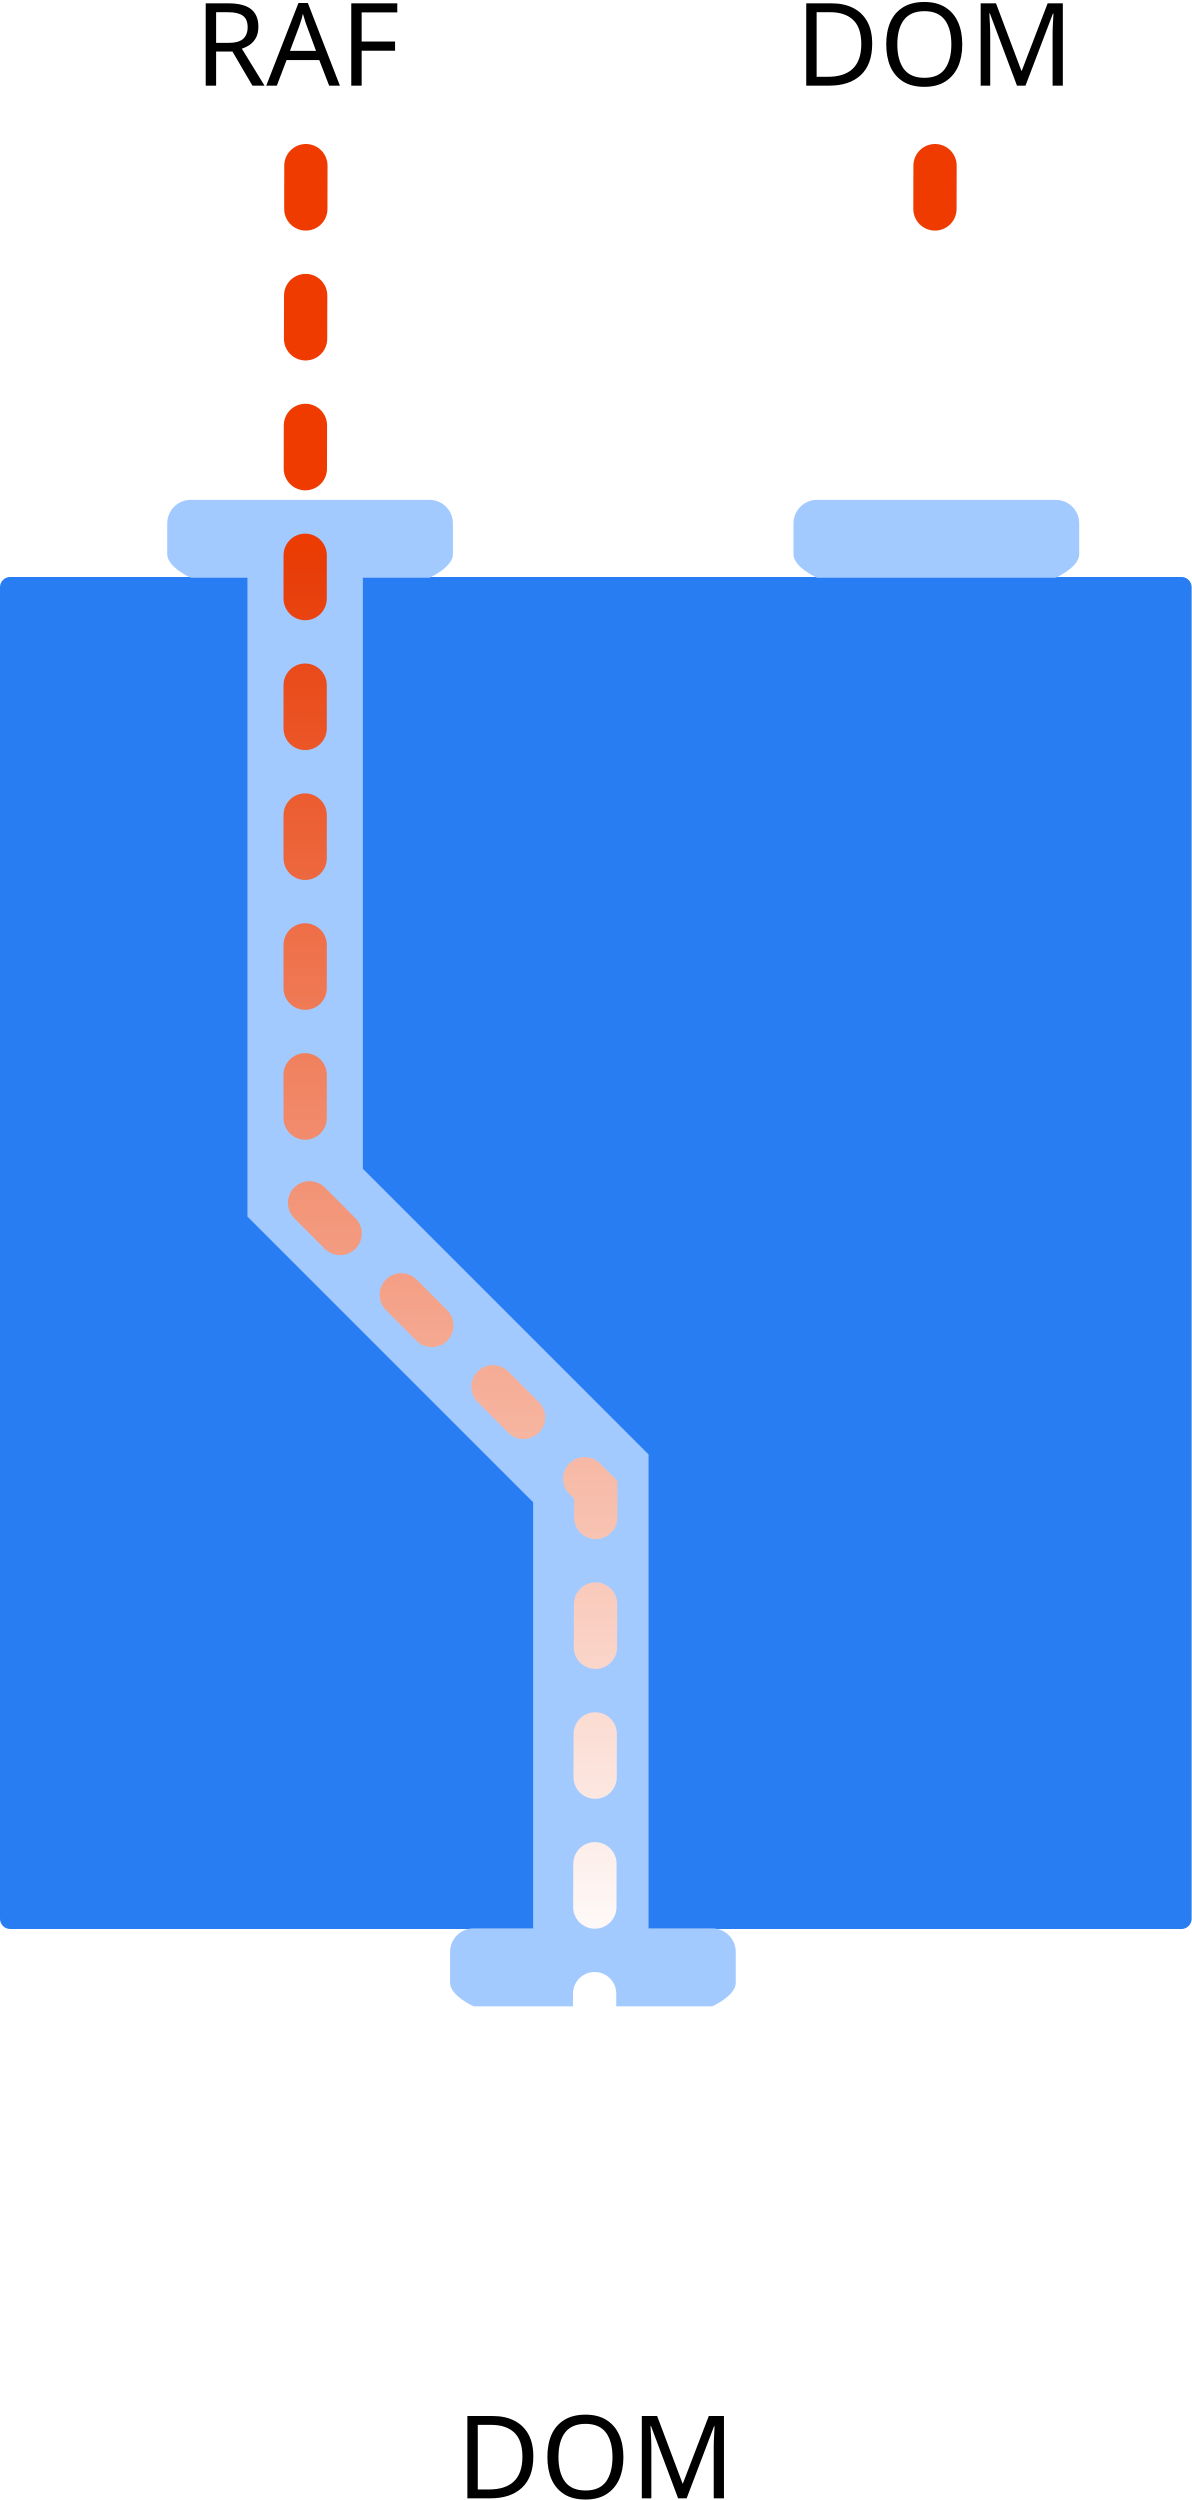
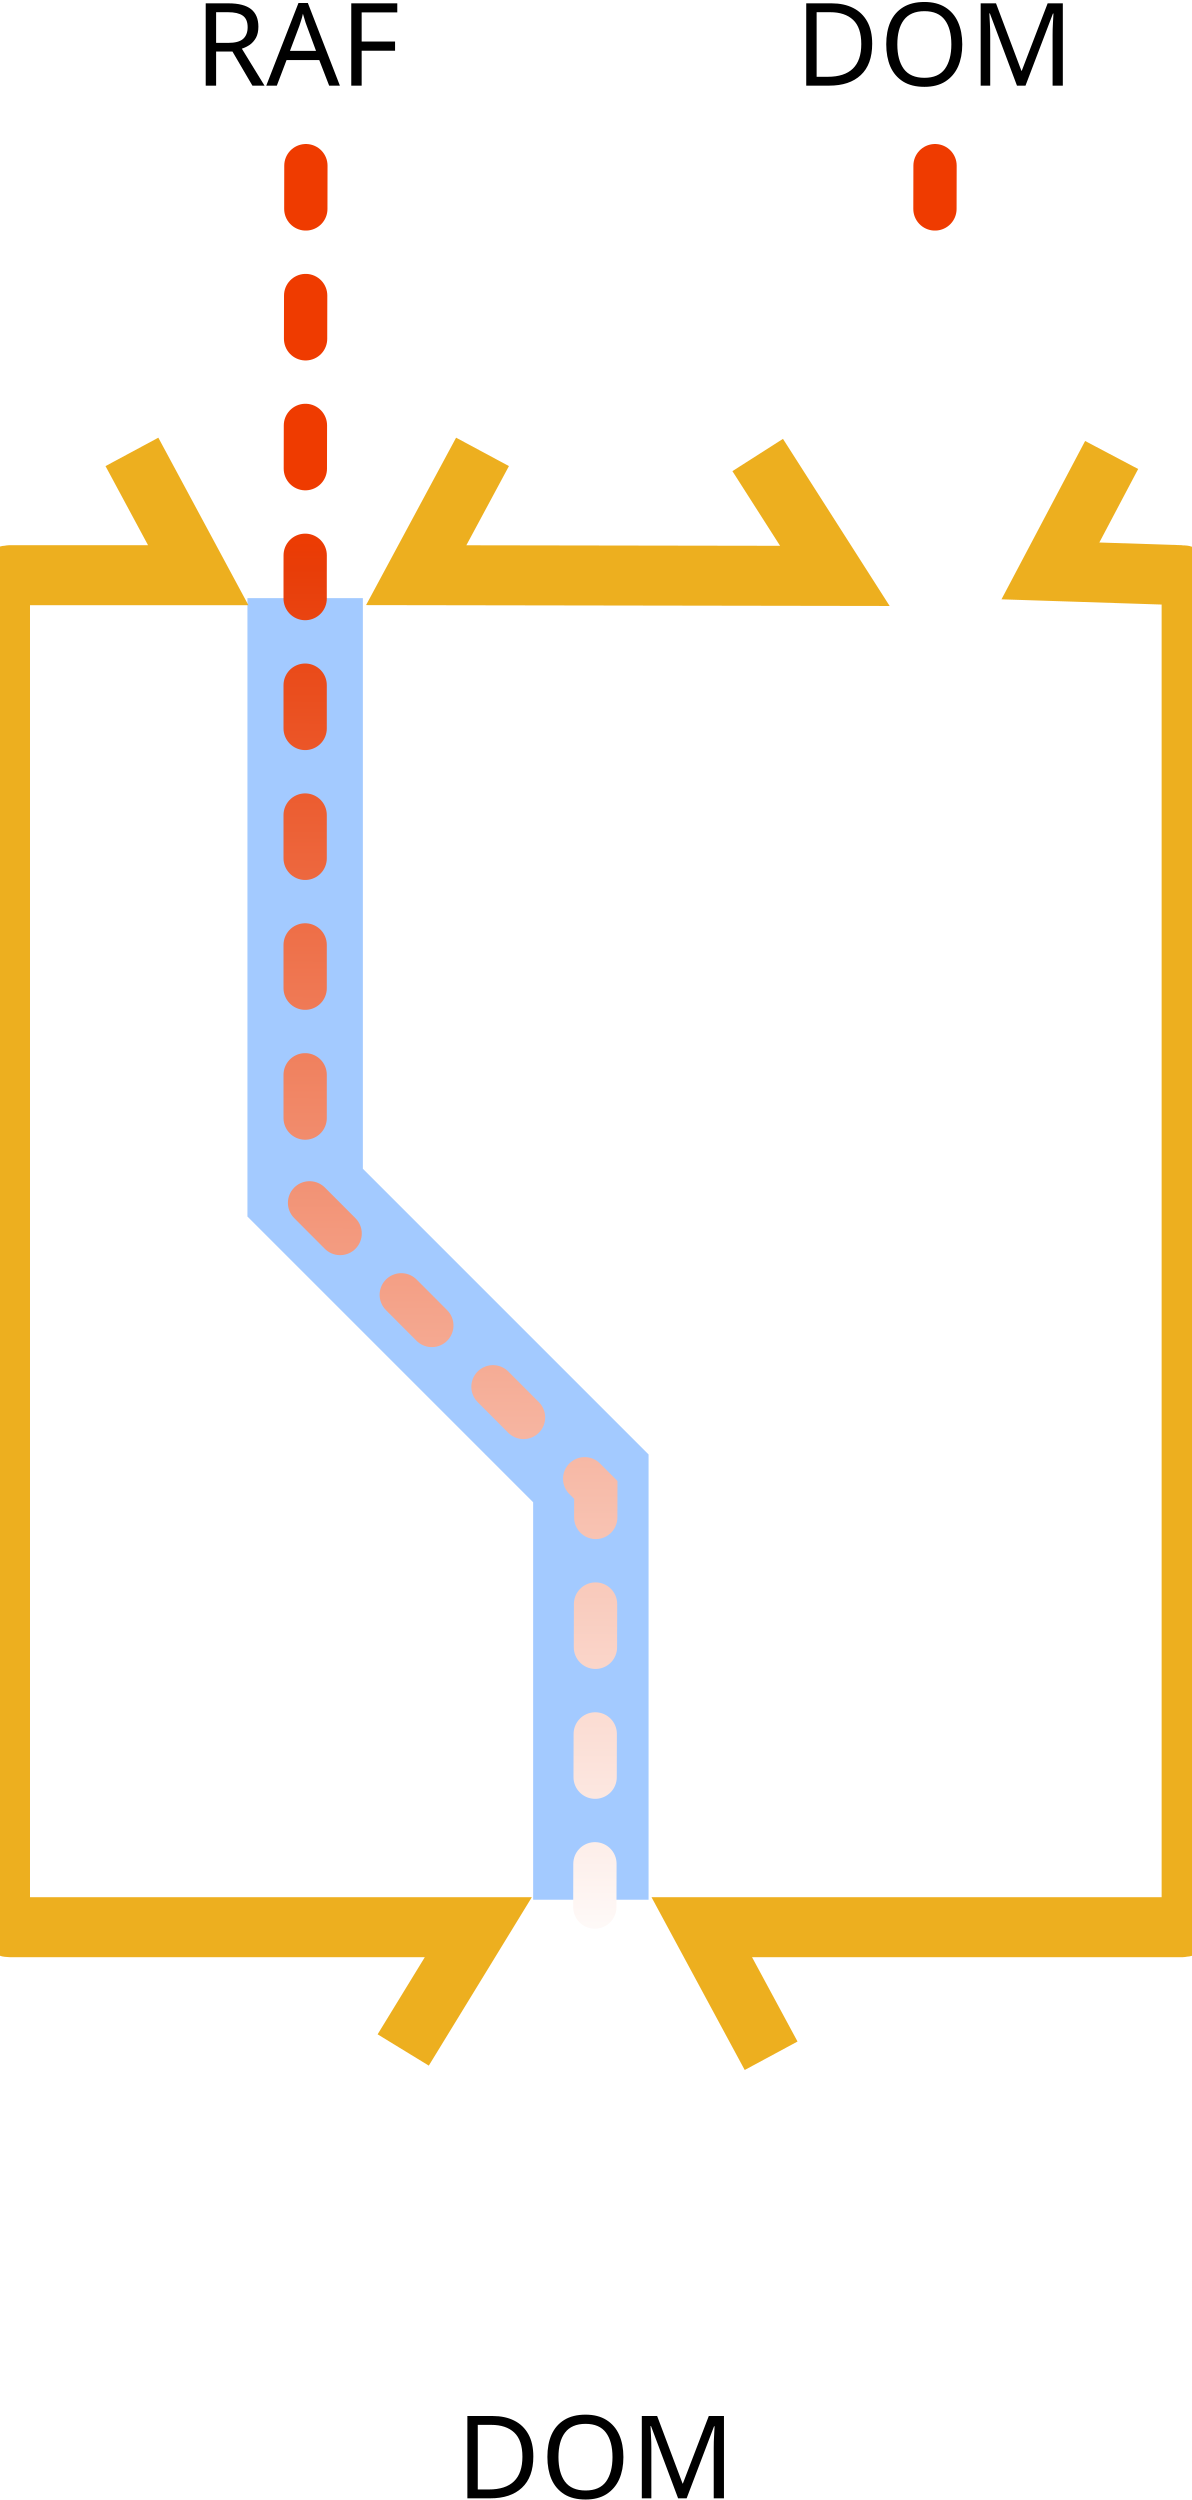
<svg xmlns="http://www.w3.org/2000/svg" xmlns:xlink="http://www.w3.org/1999/xlink" width="412.901" height="866.254" viewBox="0 0 109.247 229.196" id="svg4766">
  <defs id="defs4738">
    <linearGradient id="gradpause1">
      <stop offset="0" stop-color="#ef3b00" id="stop4730" />
      <stop offset=".034" stop-color="#e83d08" id="stop4732" />
      <stop offset="1" stop-color="#fff" id="stop4734" />
    </linearGradient>
    <linearGradient xlink:href="#gradpause1" id="gpause1" x1="213.302" y1="98.318" x2="212.616" y2="231.089" gradientUnits="userSpaceOnUse" />
  </defs>
  <g transform="translate(-170.273 -50.64)" id="g4764">
-     <rect ry=".935" y="103.536" x="170.273" height="123.952" width="109.247" class="appland" fill="#287df2" stroke-width=".555" id="rect4740" />
    <text y="58.494" x="188.102" style="line-height:6.615px" font-weight="400" font-size="10.583" font-family="sans-serif" letter-spacing="0" word-spacing="0" stroke-width=".265" id="text4744">
      <tspan y="58.494" x="188.102" id="tspan4742">RAF</tspan>
    </text>
    <text style="line-height:6.615px" x="212.09" y="279.686" font-weight="400" font-size="10.583" font-family="sans-serif" letter-spacing="0" word-spacing="0" stroke-width=".265" id="text4748">
      <tspan x="212.09" y="279.686" id="tspan4746">DOM</tspan>
    </text>
-     <path style="line-height:normal;font-variant-ligatures:normal;font-variant-position:normal;font-variant-caps:normal;font-variant-numeric:normal;font-variant-alternates:normal;font-feature-settings:normal;text-indent:0;text-align:start;text-decoration-line:none;text-decoration-style:solid;text-decoration-color:#000;text-transform:none;text-orientation:mixed;shape-padding:0;isolation:auto;mix-blend-mode:normal" d="M245.178 96.464a2.153 2.153 0 0 0-2.158 2.158v2.828c0 1.196 2.158 2.158 2.158 2.158h21.878s2.158-.962 2.158-2.158v-2.828a2.153 2.153 0 0 0-2.158-2.158zm-57.415 0a2.153 2.153 0 0 0-2.158 2.158v2.828c0 1.196 2.158 2.158 2.158 2.158h21.878s2.158-.962 2.158-2.158v-2.828a2.153 2.153 0 0 0-2.158-2.158z" color="#000" font-weight="400" font-family="sans-serif" white-space="normal" overflow="visible" fill="#a3caff" fill-rule="evenodd" stroke-width="13.229" id="path4750" />
    <path d="M255.996 65.826l-.068 33.036" class="stream lf dom-stream" fill="none" fill-rule="evenodd" stroke="#ef3b00" stroke-width="3.969" stroke-linecap="round" stroke-miterlimit="10" stroke-dasharray="3.969,190.5" id="path4752" />
-     <path d="M198.249 103.36v56.62l26.193 26.194v41.805" fill="none" fill-rule="evenodd" stroke="#a3caff" stroke-width="10.583" id="path4754" />
-     <path style="line-height:normal;font-variant-ligatures:normal;font-variant-position:normal;font-variant-caps:normal;font-variant-numeric:normal;font-variant-alternates:normal;font-feature-settings:normal;text-indent:0;text-align:start;text-decoration-line:none;text-decoration-style:solid;text-decoration-color:#000;text-transform:none;text-orientation:mixed;shape-padding:0;isolation:auto;mix-blend-mode:normal" d="M213.692 227.433a2.153 2.153 0 0 0-2.158 2.158v2.828c0 1.196 2.158 2.158 2.158 2.158h21.878s2.158-.962 2.158-2.158v-2.828a2.153 2.153 0 0 0-2.158-2.158z" color="#000" font-weight="400" font-family="sans-serif" white-space="normal" overflow="visible" fill="#a3caff" fill-rule="evenodd" stroke-width="13.229" id="path4756" />
+     <path d="M198.249 105.477v54.503l26.193 26.194v38.63" id="path4754" fill="none" fill-rule="evenodd" stroke="#a3caff" stroke-width="10.583" />
    <path d="M198.317 65.826l-.068 37.534v57.15l26.647 26.724-.19 80.81" class="stream raf-stream" fill="none" fill-rule="evenodd" stroke="url(#gpause1)" stroke-width="3.969" stroke-linecap="round" stroke-miterlimit="10" stroke-dasharray="3.969,7.938" id="path4758" />
    <text style="line-height:6.615px" x="243.157" y="58.494" font-weight="400" font-size="10.583" font-family="sans-serif" letter-spacing="0" word-spacing="0" stroke-width=".265" id="text4762">
      <tspan x="243.157" y="58.494" id="tspan4760">DOM</tspan>
    </text>
  </g>
+   <path id="path11347" d="M76.54 52.797l-7.076-11.084m-57.37-.285l6.079 11.304H.935a.933.933 0 0 0-.935.934V175.75c0 .518.417.935.935.935H43.85l-6.885 11.254m33.73.53l-6.356-11.784h43.973a.933.933 0 0 0 .935-.935V53.666a.933.933 0 0 0-.935-.934l-12.011-.392 5.613-10.627m-32.45 0l7.076 11.084-38.383-.065 6.079-11.304" fill="none" stroke="#edaf1f" stroke-width="5.5" paint-order="stroke fill markers" />
</svg>
